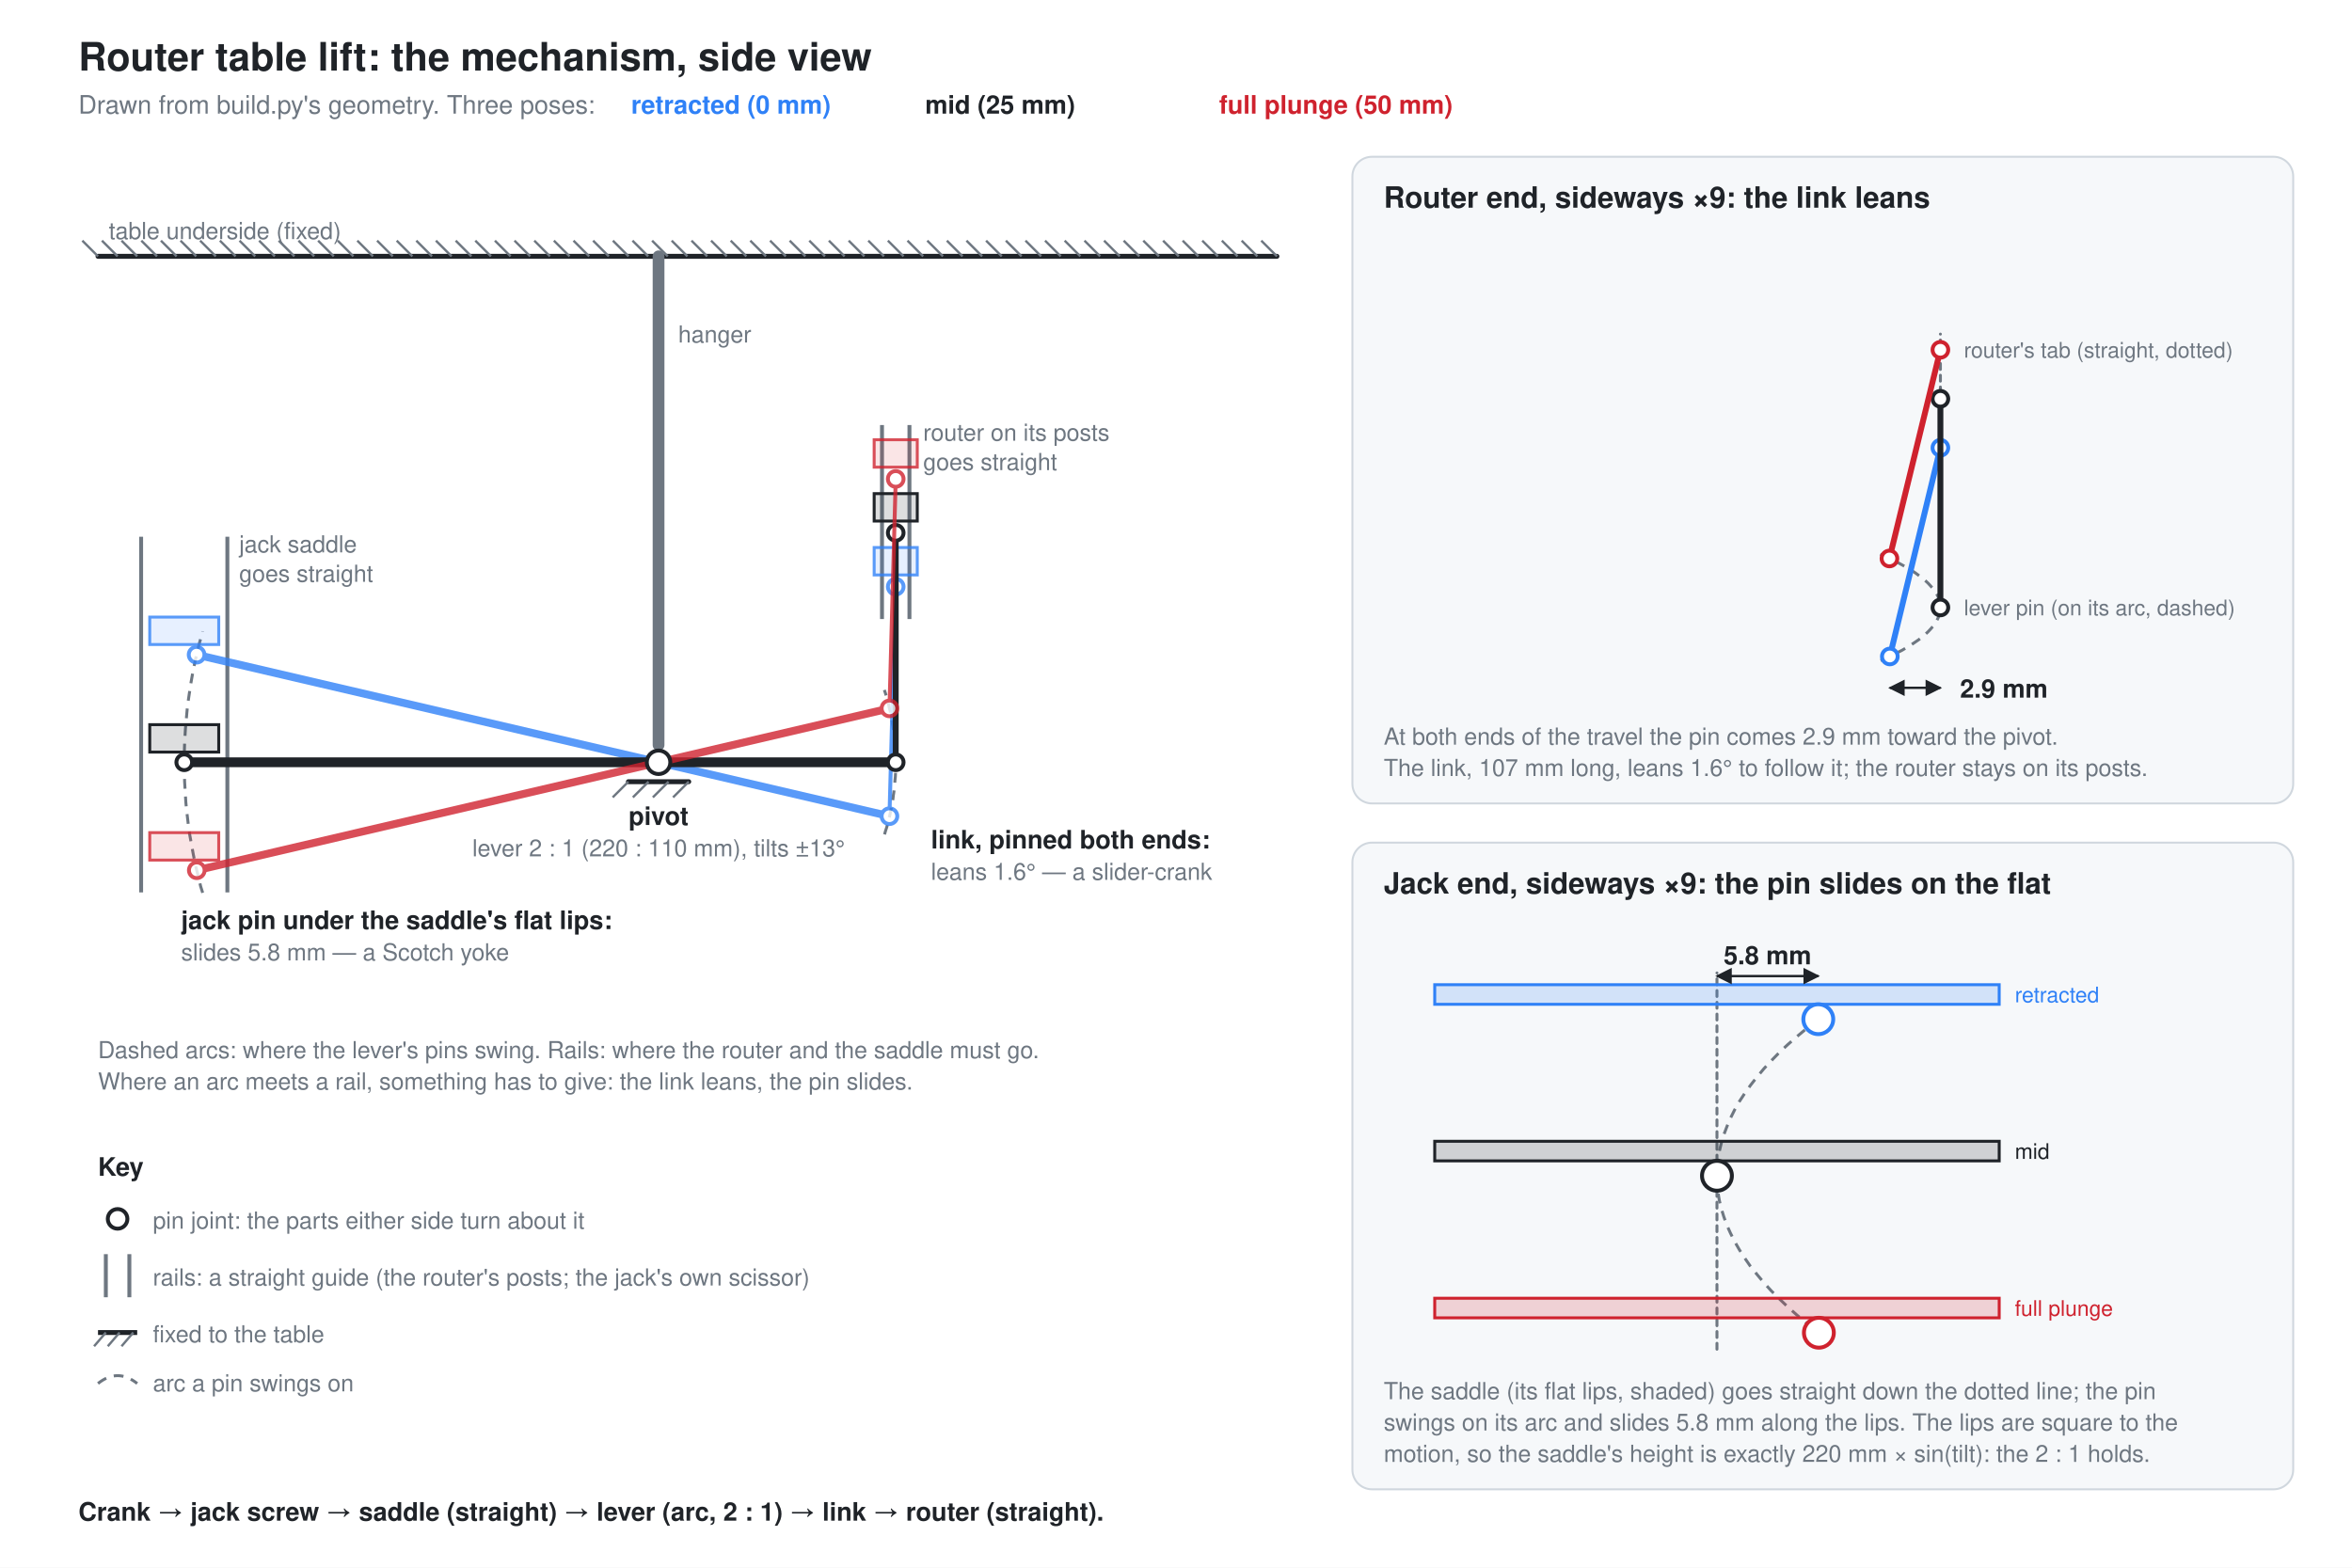
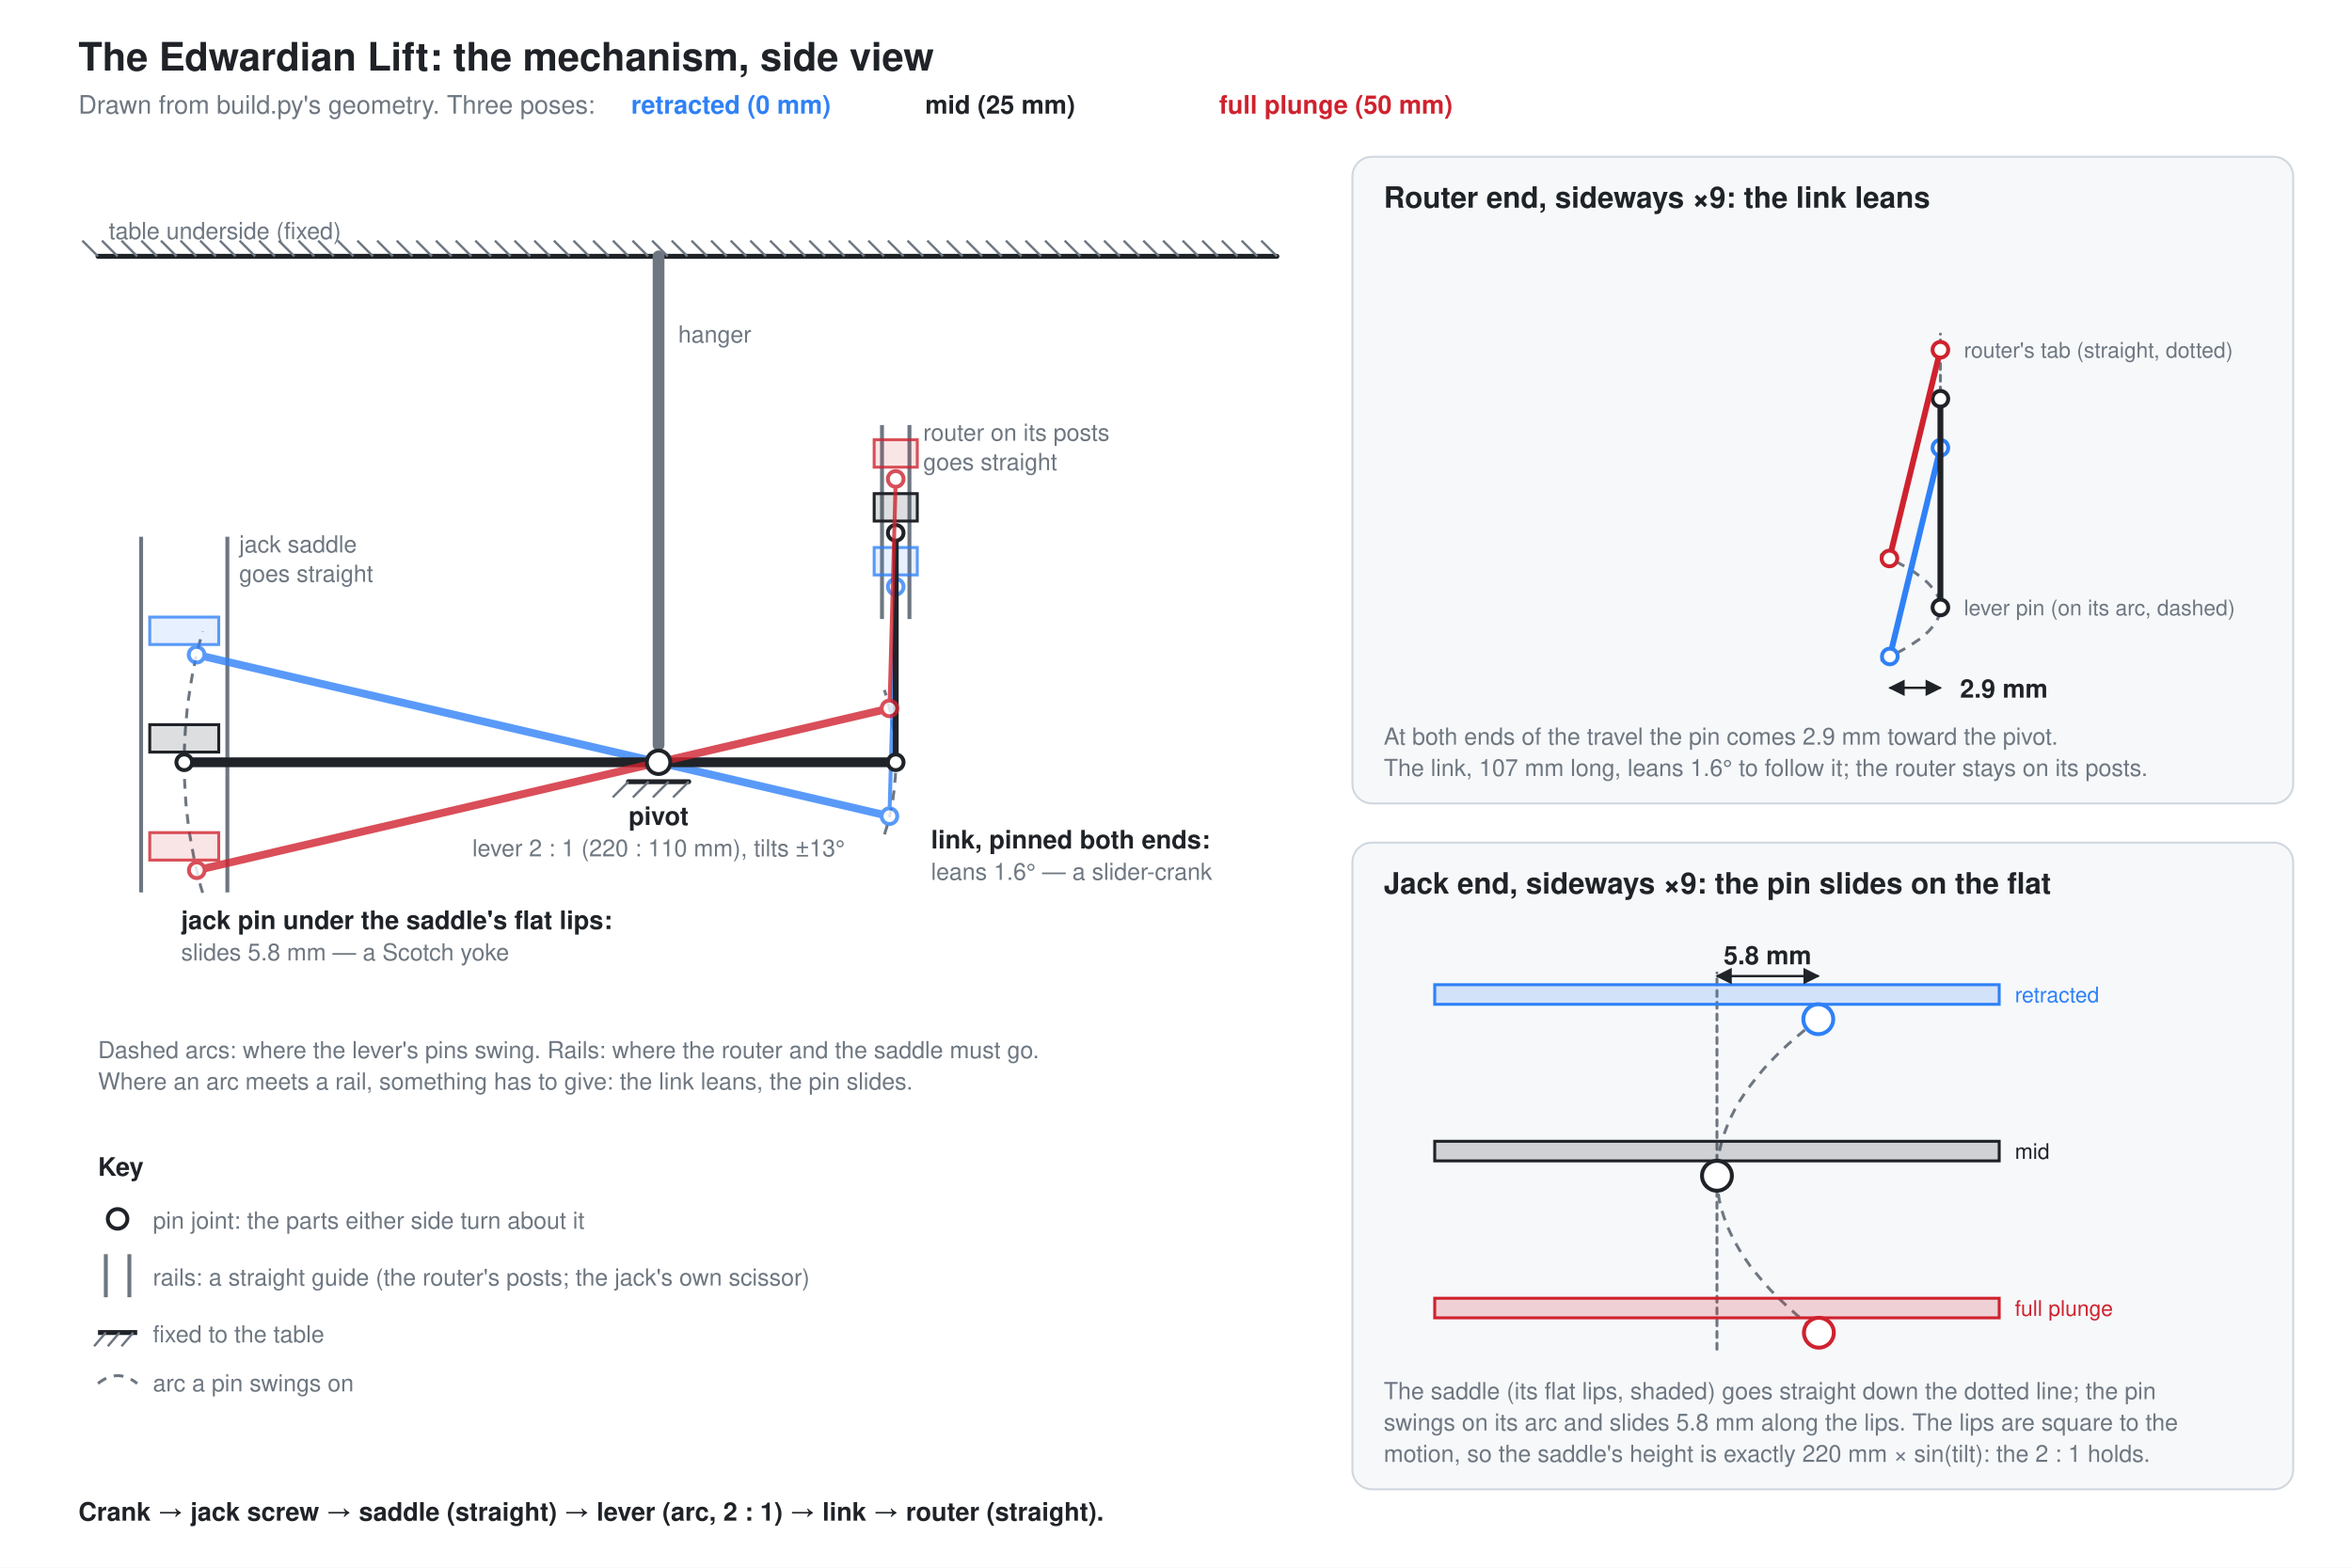
<svg xmlns="http://www.w3.org/2000/svg" width="1200" height="800" viewBox="0 0 1200 800">
  <defs>
    <marker id="arr" viewBox="0 0 10 10" refX="9" refY="5" markerWidth="7" markerHeight="7" orient="auto-start-reverse">
      <path d="M0,0 L10,5 L0,10 z" fill="#1f2328" />
    </marker>
  </defs>
  <rect width="1200" height="800" fill="#ffffff" />
-   <text x="40.0" y="36.0" font-family="Helvetica, Arial, sans-serif" font-size="20" fill="#1f2328" text-anchor="start" font-weight="bold">Router table lift: the mechanism, side view</text>
+   <text x="40.0" y="36.0" font-family="Helvetica, Arial, sans-serif" font-size="20" fill="#1f2328" text-anchor="start" font-weight="bold">The Edwardian Lift: the mechanism, side view</text>
  <text x="40.0" y="58.0" font-family="Helvetica, Arial, sans-serif" font-size="13" fill="#6e7781" text-anchor="start" font-weight="normal">Drawn from build.py's geometry. Three poses: </text>
  <text x="322.0" y="58.0" font-family="Helvetica, Arial, sans-serif" font-size="13" fill="#2f81f7" text-anchor="start" font-weight="bold">retracted (0 mm)</text>
  <text x="472.0" y="58.0" font-family="Helvetica, Arial, sans-serif" font-size="13" fill="#1f2328" text-anchor="start" font-weight="bold">mid (25 mm)</text>
  <text x="622.0" y="58.0" font-family="Helvetica, Arial, sans-serif" font-size="13" fill="#cf222e" text-anchor="start" font-weight="bold">full plunge (50 mm)</text>
  <line x1="50.0" y1="130.8" x2="651.5" y2="130.8" stroke="#1f2328" stroke-width="2.5" stroke-linecap="round" />
  <line x1="50.0" y1="130.8" x2="42.0" y2="122.8" stroke="#6e7781" stroke-width="1.2" />
  <line x1="60.0" y1="130.8" x2="52.0" y2="122.8" stroke="#6e7781" stroke-width="1.2" />
  <line x1="70.0" y1="130.8" x2="62.0" y2="122.8" stroke="#6e7781" stroke-width="1.2" />
  <line x1="80.1" y1="130.8" x2="72.1" y2="122.8" stroke="#6e7781" stroke-width="1.2" />
  <line x1="90.1" y1="130.8" x2="82.1" y2="122.8" stroke="#6e7781" stroke-width="1.2" />
  <line x1="100.1" y1="130.8" x2="92.1" y2="122.8" stroke="#6e7781" stroke-width="1.2" />
  <line x1="110.1" y1="130.8" x2="102.1" y2="122.8" stroke="#6e7781" stroke-width="1.2" />
  <line x1="120.2" y1="130.8" x2="112.2" y2="122.8" stroke="#6e7781" stroke-width="1.2" />
  <line x1="130.2" y1="130.8" x2="122.2" y2="122.8" stroke="#6e7781" stroke-width="1.2" />
  <line x1="140.2" y1="130.8" x2="132.2" y2="122.8" stroke="#6e7781" stroke-width="1.2" />
  <line x1="150.2" y1="130.8" x2="142.2" y2="122.8" stroke="#6e7781" stroke-width="1.2" />
  <line x1="160.3" y1="130.8" x2="152.3" y2="122.8" stroke="#6e7781" stroke-width="1.2" />
  <line x1="170.3" y1="130.8" x2="162.3" y2="122.8" stroke="#6e7781" stroke-width="1.2" />
  <line x1="180.3" y1="130.8" x2="172.3" y2="122.8" stroke="#6e7781" stroke-width="1.2" />
  <line x1="190.3" y1="130.8" x2="182.3" y2="122.8" stroke="#6e7781" stroke-width="1.2" />
  <line x1="200.4" y1="130.8" x2="192.4" y2="122.8" stroke="#6e7781" stroke-width="1.2" />
  <line x1="210.4" y1="130.8" x2="202.4" y2="122.8" stroke="#6e7781" stroke-width="1.2" />
  <line x1="220.4" y1="130.8" x2="212.4" y2="122.8" stroke="#6e7781" stroke-width="1.2" />
  <line x1="230.4" y1="130.8" x2="222.4" y2="122.8" stroke="#6e7781" stroke-width="1.2" />
  <line x1="240.5" y1="130.8" x2="232.5" y2="122.8" stroke="#6e7781" stroke-width="1.2" />
  <line x1="250.5" y1="130.8" x2="242.5" y2="122.8" stroke="#6e7781" stroke-width="1.2" />
  <line x1="260.5" y1="130.8" x2="252.5" y2="122.8" stroke="#6e7781" stroke-width="1.2" />
  <line x1="270.5" y1="130.8" x2="262.5" y2="122.8" stroke="#6e7781" stroke-width="1.2" />
  <line x1="280.6" y1="130.8" x2="272.6" y2="122.8" stroke="#6e7781" stroke-width="1.2" />
  <line x1="290.6" y1="130.8" x2="282.6" y2="122.8" stroke="#6e7781" stroke-width="1.2" />
  <line x1="300.6" y1="130.8" x2="292.6" y2="122.8" stroke="#6e7781" stroke-width="1.2" />
  <line x1="310.6" y1="130.8" x2="302.6" y2="122.8" stroke="#6e7781" stroke-width="1.2" />
  <line x1="320.7" y1="130.8" x2="312.7" y2="122.8" stroke="#6e7781" stroke-width="1.2" />
  <line x1="330.7" y1="130.8" x2="322.7" y2="122.8" stroke="#6e7781" stroke-width="1.2" />
  <line x1="340.7" y1="130.8" x2="332.7" y2="122.8" stroke="#6e7781" stroke-width="1.2" />
  <line x1="350.7" y1="130.8" x2="342.7" y2="122.8" stroke="#6e7781" stroke-width="1.2" />
  <line x1="360.8" y1="130.8" x2="352.8" y2="122.8" stroke="#6e7781" stroke-width="1.2" />
  <line x1="370.8" y1="130.8" x2="362.8" y2="122.8" stroke="#6e7781" stroke-width="1.2" />
  <line x1="380.8" y1="130.8" x2="372.8" y2="122.8" stroke="#6e7781" stroke-width="1.2" />
  <line x1="390.8" y1="130.8" x2="382.8" y2="122.8" stroke="#6e7781" stroke-width="1.2" />
  <line x1="400.9" y1="130.8" x2="392.9" y2="122.8" stroke="#6e7781" stroke-width="1.2" />
  <line x1="410.9" y1="130.8" x2="402.9" y2="122.8" stroke="#6e7781" stroke-width="1.2" />
  <line x1="420.9" y1="130.8" x2="412.9" y2="122.8" stroke="#6e7781" stroke-width="1.2" />
  <line x1="430.9" y1="130.8" x2="422.9" y2="122.8" stroke="#6e7781" stroke-width="1.2" />
  <line x1="441.0" y1="130.8" x2="433.0" y2="122.8" stroke="#6e7781" stroke-width="1.2" />
  <line x1="451.0" y1="130.8" x2="443.0" y2="122.8" stroke="#6e7781" stroke-width="1.2" />
  <line x1="461.0" y1="130.8" x2="453.0" y2="122.8" stroke="#6e7781" stroke-width="1.2" />
  <line x1="471.0" y1="130.8" x2="463.0" y2="122.8" stroke="#6e7781" stroke-width="1.2" />
  <line x1="481.1" y1="130.8" x2="473.1" y2="122.8" stroke="#6e7781" stroke-width="1.2" />
  <line x1="491.1" y1="130.8" x2="483.1" y2="122.8" stroke="#6e7781" stroke-width="1.2" />
  <line x1="501.1" y1="130.8" x2="493.1" y2="122.8" stroke="#6e7781" stroke-width="1.2" />
  <line x1="511.1" y1="130.8" x2="503.1" y2="122.8" stroke="#6e7781" stroke-width="1.2" />
  <line x1="521.2" y1="130.8" x2="513.2" y2="122.8" stroke="#6e7781" stroke-width="1.2" />
  <line x1="531.2" y1="130.8" x2="523.2" y2="122.8" stroke="#6e7781" stroke-width="1.2" />
  <line x1="541.2" y1="130.8" x2="533.2" y2="122.8" stroke="#6e7781" stroke-width="1.2" />
  <line x1="551.2" y1="130.8" x2="543.2" y2="122.8" stroke="#6e7781" stroke-width="1.2" />
  <line x1="561.3" y1="130.8" x2="553.3" y2="122.8" stroke="#6e7781" stroke-width="1.2" />
  <line x1="571.3" y1="130.8" x2="563.3" y2="122.8" stroke="#6e7781" stroke-width="1.2" />
  <line x1="581.3" y1="130.8" x2="573.3" y2="122.8" stroke="#6e7781" stroke-width="1.2" />
  <line x1="591.3" y1="130.8" x2="583.3" y2="122.8" stroke="#6e7781" stroke-width="1.2" />
  <line x1="601.4" y1="130.8" x2="593.4" y2="122.8" stroke="#6e7781" stroke-width="1.2" />
  <line x1="611.4" y1="130.8" x2="603.4" y2="122.8" stroke="#6e7781" stroke-width="1.2" />
  <line x1="621.4" y1="130.8" x2="613.4" y2="122.8" stroke="#6e7781" stroke-width="1.2" />
  <line x1="631.4" y1="130.8" x2="623.4" y2="122.8" stroke="#6e7781" stroke-width="1.2" />
  <line x1="641.5" y1="130.8" x2="633.5" y2="122.8" stroke="#6e7781" stroke-width="1.2" />
  <line x1="651.5" y1="130.8" x2="643.5" y2="122.8" stroke="#6e7781" stroke-width="1.2" />
  <text x="55.5" y="122.0" font-family="Helvetica, Arial, sans-serif" font-size="12" fill="#6e7781" text-anchor="start" font-weight="normal">table underside (fixed)</text>
  <line x1="336.0" y1="130.8" x2="336.0" y2="380.2" stroke="#6e7781" stroke-width="6" stroke-linecap="round" />
  <text x="346.0" y="174.8" font-family="Helvetica, Arial, sans-serif" font-size="12" fill="#6e7781" text-anchor="start" font-weight="normal">hanger</text>
  <line x1="450.0" y1="315.9" x2="450.0" y2="216.9" stroke="#6e7781" stroke-width="2" />
  <line x1="464.0" y1="315.9" x2="464.0" y2="216.9" stroke="#6e7781" stroke-width="2" />
  <text x="471.0" y="224.9" font-family="Helvetica, Arial, sans-serif" font-size="12" fill="#6e7781" text-anchor="start" font-weight="normal">router on its posts</text>
  <text x="471.0" y="239.9" font-family="Helvetica, Arial, sans-serif" font-size="12" fill="#6e7781" text-anchor="start" font-weight="normal">goes straight</text>
  <line x1="72.0" y1="455.4" x2="72.0" y2="273.9" stroke="#6e7781" stroke-width="2" />
  <line x1="116.0" y1="455.4" x2="116.0" y2="273.9" stroke="#6e7781" stroke-width="2" />
  <text x="122.0" y="281.9" font-family="Helvetica, Arial, sans-serif" font-size="12" fill="#6e7781" text-anchor="start" font-weight="normal">jack saddle</text>
  <text x="122.0" y="296.9" font-family="Helvetica, Arial, sans-serif" font-size="12" fill="#6e7781" text-anchor="start" font-weight="normal">goes straight</text>
  <path d="M451.3,425.8 L451.8,424.0 L452.4,422.2 L452.9,420.4 L453.3,418.6 L453.8,416.8 L454.2,415.0 L454.6,413.1 L454.9,411.3 L455.3,409.5 L455.6,407.6 L455.8,405.8 L456.1,403.9 L456.3,402.0 L456.5,400.2 L456.6,398.3 L456.8,396.5 L456.9,394.6 L456.9,392.7 L457.0,390.8 L457.0,389.0 L457.0,387.1 L456.9,385.2 L456.9,383.4 L456.8,381.5 L456.6,379.6 L456.5,377.8 L456.3,375.9 L456.1,374.0 L455.8,372.2 L455.5,370.3 L455.2,368.5 L454.9,366.7 L454.6,364.8 L454.2,363.0 L453.7,361.2 L453.3,359.3 L452.8,357.5 L452.3,355.7 L451.8,353.9 L451.2,352.1" fill="none" stroke="#6e7781" stroke-width="1.5" stroke-dasharray="5 4" />
  <path d="M103.4,455.6 L102.4,452.4 L101.6,449.1 L100.8,445.8 L100.0,442.6 L99.3,439.3 L98.6,435.9 L98.0,432.6 L97.4,429.3 L96.8,426.0 L96.3,422.6 L95.9,419.3 L95.5,415.9 L95.1,412.5 L94.8,409.2 L94.6,405.8 L94.4,402.4 L94.2,399.1 L94.1,395.7 L94.0,392.3 L94.0,388.9 L94.0,385.6 L94.1,382.2 L94.2,378.8 L94.4,375.4 L94.6,372.0 L94.9,368.7 L95.2,365.3 L95.5,362.0 L95.9,358.6 L96.4,355.2 L96.9,351.9 L97.4,348.6 L98.0,345.2 L98.6,341.9 L99.3,338.6 L100.0,335.3 L100.8,332.0 L101.6,328.7 L102.5,325.5 L103.4,322.2" fill="none" stroke="#6e7781" stroke-width="1.5" stroke-dasharray="5 4" />
  <g opacity="0.8">
    <line x1="100.3" y1="334.1" x2="453.8" y2="416.5" stroke="#2f81f7" stroke-width="4.0" stroke-linecap="round" />
    <line x1="457.0" y1="299.4" x2="453.8" y2="416.5" stroke="#2f81f7" stroke-width="2.0" stroke-linecap="round" />
    <rect x="446.0" y="279.4" width="22" height="14" fill="#2f81f7" fill-opacity="0.15" stroke="#2f81f7" stroke-width="1.5" />
    <rect x="76.4" y="314.9" width="35.2" height="14" fill="#2f81f7" fill-opacity="0.15" stroke="#2f81f7" stroke-width="1.5" />
    <circle cx="457.0" cy="299.4" r="4" fill="#ffffff" stroke="#2f81f7" stroke-width="2" />
    <circle cx="453.8" cy="416.5" r="4" fill="#ffffff" stroke="#2f81f7" stroke-width="2" />
    <circle cx="100.3" cy="334.1" r="4" fill="#ffffff" stroke="#2f81f7" stroke-width="2" />
  </g>
  <g>
    <line x1="94.0" y1="389.0" x2="457.0" y2="389.0" stroke="#1f2328" stroke-width="5.0" stroke-linecap="round" />
    <line x1="457.0" y1="271.9" x2="457.0" y2="389.0" stroke="#1f2328" stroke-width="3.0" stroke-linecap="round" />
    <rect x="446.0" y="251.9" width="22" height="14" fill="#1f2328" fill-opacity="0.15" stroke="#1f2328" stroke-width="1.5" />
    <rect x="76.4" y="369.8" width="35.2" height="14" fill="#1f2328" fill-opacity="0.15" stroke="#1f2328" stroke-width="1.5" />
    <circle cx="457.0" cy="271.9" r="4" fill="#ffffff" stroke="#1f2328" stroke-width="2" />
    <circle cx="457.0" cy="389.0" r="4" fill="#ffffff" stroke="#1f2328" stroke-width="2" />
    <circle cx="94.0" cy="389.0" r="4" fill="#ffffff" stroke="#1f2328" stroke-width="2" />
  </g>
  <g opacity="0.8">
    <line x1="100.4" y1="444.1" x2="453.8" y2="361.5" stroke="#cf222e" stroke-width="4.0" stroke-linecap="round" />
    <line x1="457.0" y1="244.4" x2="453.8" y2="361.5" stroke="#cf222e" stroke-width="2.0" stroke-linecap="round" />
    <rect x="446.0" y="224.4" width="22" height="14" fill="#cf222e" fill-opacity="0.15" stroke="#cf222e" stroke-width="1.5" />
    <rect x="76.4" y="424.9" width="35.2" height="14" fill="#cf222e" fill-opacity="0.15" stroke="#cf222e" stroke-width="1.5" />
    <circle cx="457.0" cy="244.4" r="4" fill="#ffffff" stroke="#cf222e" stroke-width="2" />
    <circle cx="453.8" cy="361.5" r="4" fill="#ffffff" stroke="#cf222e" stroke-width="2" />
    <circle cx="100.4" cy="444.1" r="4" fill="#ffffff" stroke="#cf222e" stroke-width="2" />
  </g>
  <circle cx="336.0" cy="389.0" r="6" fill="#ffffff" stroke="#1f2328" stroke-width="2" />
  <line x1="320.6" y1="398.9" x2="351.4" y2="398.9" stroke="#1f2328" stroke-width="2.5" stroke-linecap="round" />
  <line x1="320.6" y1="398.9" x2="312.6" y2="406.9" stroke="#6e7781" stroke-width="1.2" />
  <line x1="330.9" y1="398.9" x2="322.9" y2="406.9" stroke="#6e7781" stroke-width="1.2" />
  <line x1="341.1" y1="398.9" x2="333.1" y2="406.9" stroke="#6e7781" stroke-width="1.2" />
  <line x1="351.4" y1="398.9" x2="343.4" y2="406.9" stroke="#6e7781" stroke-width="1.2" />
  <text x="92.4" y="474.1" font-family="Helvetica, Arial, sans-serif" font-size="13" fill="#1f2328" text-anchor="start" font-weight="bold">jack pin under the saddle's flat lips:</text>
  <text x="92.4" y="490.1" font-family="Helvetica, Arial, sans-serif" font-size="12" fill="#6e7781" text-anchor="start" font-weight="normal">slides 5.8 mm — a Scotch yoke</text>
  <text x="475.0" y="433.0" font-family="Helvetica, Arial, sans-serif" font-size="13" fill="#1f2328" text-anchor="start" font-weight="bold">link, pinned both ends:</text>
  <text x="475.0" y="449.0" font-family="Helvetica, Arial, sans-serif" font-size="12" fill="#6e7781" text-anchor="start" font-weight="normal">leans 1.6° — a slider-crank</text>
  <text x="336.0" y="421.0" font-family="Helvetica, Arial, sans-serif" font-size="13" fill="#1f2328" text-anchor="middle" font-weight="bold">pivot</text>
  <text x="336.0" y="437.0" font-family="Helvetica, Arial, sans-serif" font-size="12" fill="#6e7781" text-anchor="middle" font-weight="normal">lever 2 : 1 (220 : 110 mm), tilts ±13°</text>
  <text x="50.0" y="540.0" font-family="Helvetica, Arial, sans-serif" font-size="12" fill="#6e7781" text-anchor="start" font-weight="normal">Dashed arcs: where the lever's pins swing. Rails: where the router and the saddle must go.</text>
  <text x="50.0" y="556.0" font-family="Helvetica, Arial, sans-serif" font-size="12" fill="#6e7781" text-anchor="start" font-weight="normal">Where an arc meets a rail, something has to give: the link leans, the pin slides.</text>
  <rect x="690" y="80" width="480" height="330" rx="10" fill="#f6f8fa" stroke="#d0d7de" />
  <text x="706.0" y="106.0" font-family="Helvetica, Arial, sans-serif" font-size="15" fill="#1f2328" text-anchor="start" font-weight="bold">Router end, sideways ×9: the link leans</text>
  <path d="M959.5,337.1 L962.5,335.8 L965.3,334.4 L967.9,333.1 L970.5,331.8 L972.8,330.4 L975.0,329.1 L977.1,327.7 L979.0,326.4 L980.8,325.0 L982.4,323.6 L983.8,322.3 L985.1,320.9 L986.3,319.5 L987.3,318.2 L988.1,316.8 L988.8,315.4 L989.3,314.1 L989.7,312.7 L989.9,311.3 L990.0,310.0 L989.9,308.6 L989.7,307.2 L989.3,305.8 L988.8,304.5 L988.1,303.1 L987.2,301.7 L986.2,300.4 L985.0,299.0 L983.7,297.6 L982.3,296.3 L980.7,294.9 L978.9,293.6 L977.0,292.2 L974.9,290.9 L972.7,289.5 L970.3,288.2 L967.8,286.8 L965.1,285.5 L962.3,284.2 L959.3,282.8" fill="none" stroke="#6e7781" stroke-width="1.5" stroke-dasharray="5 4" />
  <line x1="990.0" y1="236.5" x2="990.0" y2="170.5" stroke="#6e7781" stroke-width="1.5" stroke-linecap="round" stroke-dasharray="3 3" />
  <line x1="990.0" y1="228.5" x2="964.2" y2="335.0" stroke="#2f81f7" stroke-width="3" stroke-linecap="round" />
  <circle cx="990.0" cy="228.5" r="4" fill="#ffffff" stroke="#2f81f7" stroke-width="2" />
  <circle cx="964.2" cy="335.0" r="4" fill="#ffffff" stroke="#2f81f7" stroke-width="2" />
  <line x1="990.0" y1="203.5" x2="990.0" y2="310.0" stroke="#1f2328" stroke-width="3" stroke-linecap="round" />
  <circle cx="990.0" cy="203.5" r="4" fill="#ffffff" stroke="#1f2328" stroke-width="2" />
  <circle cx="990.0" cy="310.0" r="4" fill="#ffffff" stroke="#1f2328" stroke-width="2" />
  <line x1="990.0" y1="178.5" x2="964.0" y2="285.0" stroke="#cf222e" stroke-width="3" stroke-linecap="round" />
  <circle cx="990.0" cy="178.5" r="4" fill="#ffffff" stroke="#cf222e" stroke-width="2" />
  <circle cx="964.0" cy="285.0" r="4" fill="#ffffff" stroke="#cf222e" stroke-width="2" />
  <line x1="964.2" y1="351.0" x2="990.0" y2="351.0" stroke="#1f2328" stroke-width="1.2" marker-start="url(#arr)" marker-end="url(#arr)" />
  <text x="1000.0" y="356.0" font-family="Helvetica, Arial, sans-serif" font-size="13" fill="#1f2328" text-anchor="start" font-weight="bold">2.9 mm</text>
  <text x="1002.0" y="182.5" font-family="Helvetica, Arial, sans-serif" font-size="11" fill="#6e7781" text-anchor="start" font-weight="normal">router's tab (straight, dotted)</text>
  <text x="1002.0" y="314.0" font-family="Helvetica, Arial, sans-serif" font-size="11" fill="#6e7781" text-anchor="start" font-weight="normal">lever pin (on its arc, dashed)</text>
  <text x="706.0" y="380.0" font-family="Helvetica, Arial, sans-serif" font-size="12" fill="#6e7781" text-anchor="start" font-weight="normal">At both ends of the travel the pin comes 2.9 mm toward the pivot.</text>
  <text x="706.0" y="396.0" font-family="Helvetica, Arial, sans-serif" font-size="12" fill="#6e7781" text-anchor="start" font-weight="normal">The link, 107 mm long, leans 1.6° to follow it; the router stays on its posts.</text>
  <rect x="690" y="430" width="480" height="330" rx="10" fill="#f6f8fa" stroke="#d0d7de" />
  <text x="706.0" y="456.0" font-family="Helvetica, Arial, sans-serif" font-size="15" fill="#1f2328" text-anchor="start" font-weight="bold">Jack end, sideways ×9: the pin slides on the flat</text>
  <path d="M932.2,683.3 L926.8,679.2 L921.6,675.1 L916.7,671.0 L912.0,666.8 L907.7,662.7 L903.6,658.6 L899.8,654.4 L896.3,650.2 L893.0,646.1 L890.1,641.9 L887.4,637.7 L885.0,633.5 L882.9,629.3 L881.0,625.1 L879.5,620.9 L878.2,616.7 L877.2,612.5 L876.5,608.3 L876.1,604.1 L876.0,599.9 L876.2,595.7 L876.6,591.5 L877.3,587.2 L878.3,583.0 L879.6,578.8 L881.2,574.6 L883.0,570.4 L885.1,566.2 L887.5,562.0 L890.2,557.9 L893.2,553.7 L896.5,549.5 L900.0,545.3 L903.8,541.2 L907.9,537.0 L912.3,532.9 L917.0,528.8 L921.9,524.7 L927.1,520.5 L932.6,516.5" fill="none" stroke="#6e7781" stroke-width="1.5" stroke-dasharray="5 4" />
  <line x1="876.0" y1="688.5" x2="876.0" y2="496.5" stroke="#6e7781" stroke-width="1.5" stroke-linecap="round" stroke-dasharray="3 3" />
  <rect x="732.0" y="502.5" width="288.0" height="10" fill="#2f81f7" fill-opacity="0.18" stroke="#2f81f7" stroke-width="1.5" />
  <circle cx="927.7" cy="520.1" r="7.62" fill="#ffffff" stroke="#2f81f7" stroke-width="2" />
  <text x="1028.0" y="511.5" font-family="Helvetica, Arial, sans-serif" font-size="11" fill="#2f81f7" text-anchor="start" font-weight="normal">retracted</text>
  <rect x="732.0" y="582.4" width="288.0" height="10" fill="#1f2328" fill-opacity="0.18" stroke="#1f2328" stroke-width="1.5" />
  <circle cx="876.0" cy="600.0" r="7.62" fill="#ffffff" stroke="#1f2328" stroke-width="2" />
  <text x="1028.0" y="591.4" font-family="Helvetica, Arial, sans-serif" font-size="11" fill="#1f2328" text-anchor="start" font-weight="normal">mid</text>
  <rect x="732.0" y="662.5" width="288.0" height="10" fill="#cf222e" fill-opacity="0.18" stroke="#cf222e" stroke-width="1.5" />
  <circle cx="928.0" cy="680.1" r="7.62" fill="#ffffff" stroke="#cf222e" stroke-width="2" />
  <text x="1028.0" y="671.5" font-family="Helvetica, Arial, sans-serif" font-size="11" fill="#cf222e" text-anchor="start" font-weight="normal">full plunge</text>
  <line x1="876.0" y1="498.1" x2="927.7" y2="498.1" stroke="#1f2328" stroke-width="1.2" marker-start="url(#arr)" marker-end="url(#arr)" />
  <text x="901.8" y="492.1" font-family="Helvetica, Arial, sans-serif" font-size="13" fill="#1f2328" text-anchor="middle" font-weight="bold">5.8 mm</text>
  <text x="706.0" y="714.0" font-family="Helvetica, Arial, sans-serif" font-size="12" fill="#6e7781" text-anchor="start" font-weight="normal">The saddle (its flat lips, shaded) goes straight down the dotted line; the pin</text>
  <text x="706.0" y="730.0" font-family="Helvetica, Arial, sans-serif" font-size="12" fill="#6e7781" text-anchor="start" font-weight="normal">swings on its arc and slides 5.8 mm along the lips. The lips are square to the</text>
  <text x="706.0" y="746.0" font-family="Helvetica, Arial, sans-serif" font-size="12" fill="#6e7781" text-anchor="start" font-weight="normal">motion, so the saddle's height is exactly 220 mm × sin(tilt): the 2 : 1 holds.</text>
  <text x="50.0" y="600.0" font-family="Helvetica, Arial, sans-serif" font-size="13" fill="#1f2328" text-anchor="start" font-weight="bold">Key</text>
  <circle cx="60" cy="622" r="5" fill="#ffffff" stroke="#1f2328" stroke-width="2" />
  <text x="78.0" y="627.0" font-family="Helvetica, Arial, sans-serif" font-size="12" fill="#6e7781" text-anchor="start" font-weight="normal">pin joint: the parts either side turn about it</text>
  <line x1="54" y1="640" x2="54" y2="662" stroke="#6e7781" stroke-width="2" />
  <line x1="66" y1="640" x2="66" y2="662" stroke="#6e7781" stroke-width="2" />
  <text x="78.0" y="656.0" font-family="Helvetica, Arial, sans-serif" font-size="12" fill="#6e7781" text-anchor="start" font-weight="normal">rails: a straight guide (the router's posts; the jack's own scissor)</text>
  <line x1="50" y1="680" x2="70" y2="680" stroke="#1f2328" stroke-width="2.5" />
  <line x1="54" y1="680" x2="48" y2="687" stroke="#6e7781" stroke-width="1.2" />
  <line x1="61" y1="680" x2="55" y2="687" stroke="#6e7781" stroke-width="1.2" />
  <line x1="68" y1="680" x2="62" y2="687" stroke="#6e7781" stroke-width="1.2" />
  <text x="78.0" y="685.0" font-family="Helvetica, Arial, sans-serif" font-size="12" fill="#6e7781" text-anchor="start" font-weight="normal">fixed to the table</text>
  <path d="M50,706 q10,-8 20,0" fill="none" stroke="#6e7781" stroke-width="1.5" stroke-dasharray="5 4" />
  <text x="78.0" y="710.0" font-family="Helvetica, Arial, sans-serif" font-size="12" fill="#6e7781" text-anchor="start" font-weight="normal">arc a pin swings on</text>
  <text x="40.0" y="776.0" font-family="Helvetica, Arial, sans-serif" font-size="13" fill="#1f2328" text-anchor="start" font-weight="bold">Crank → jack screw → saddle (straight) → lever (arc, 2 : 1) → link → router (straight).</text>
</svg>
